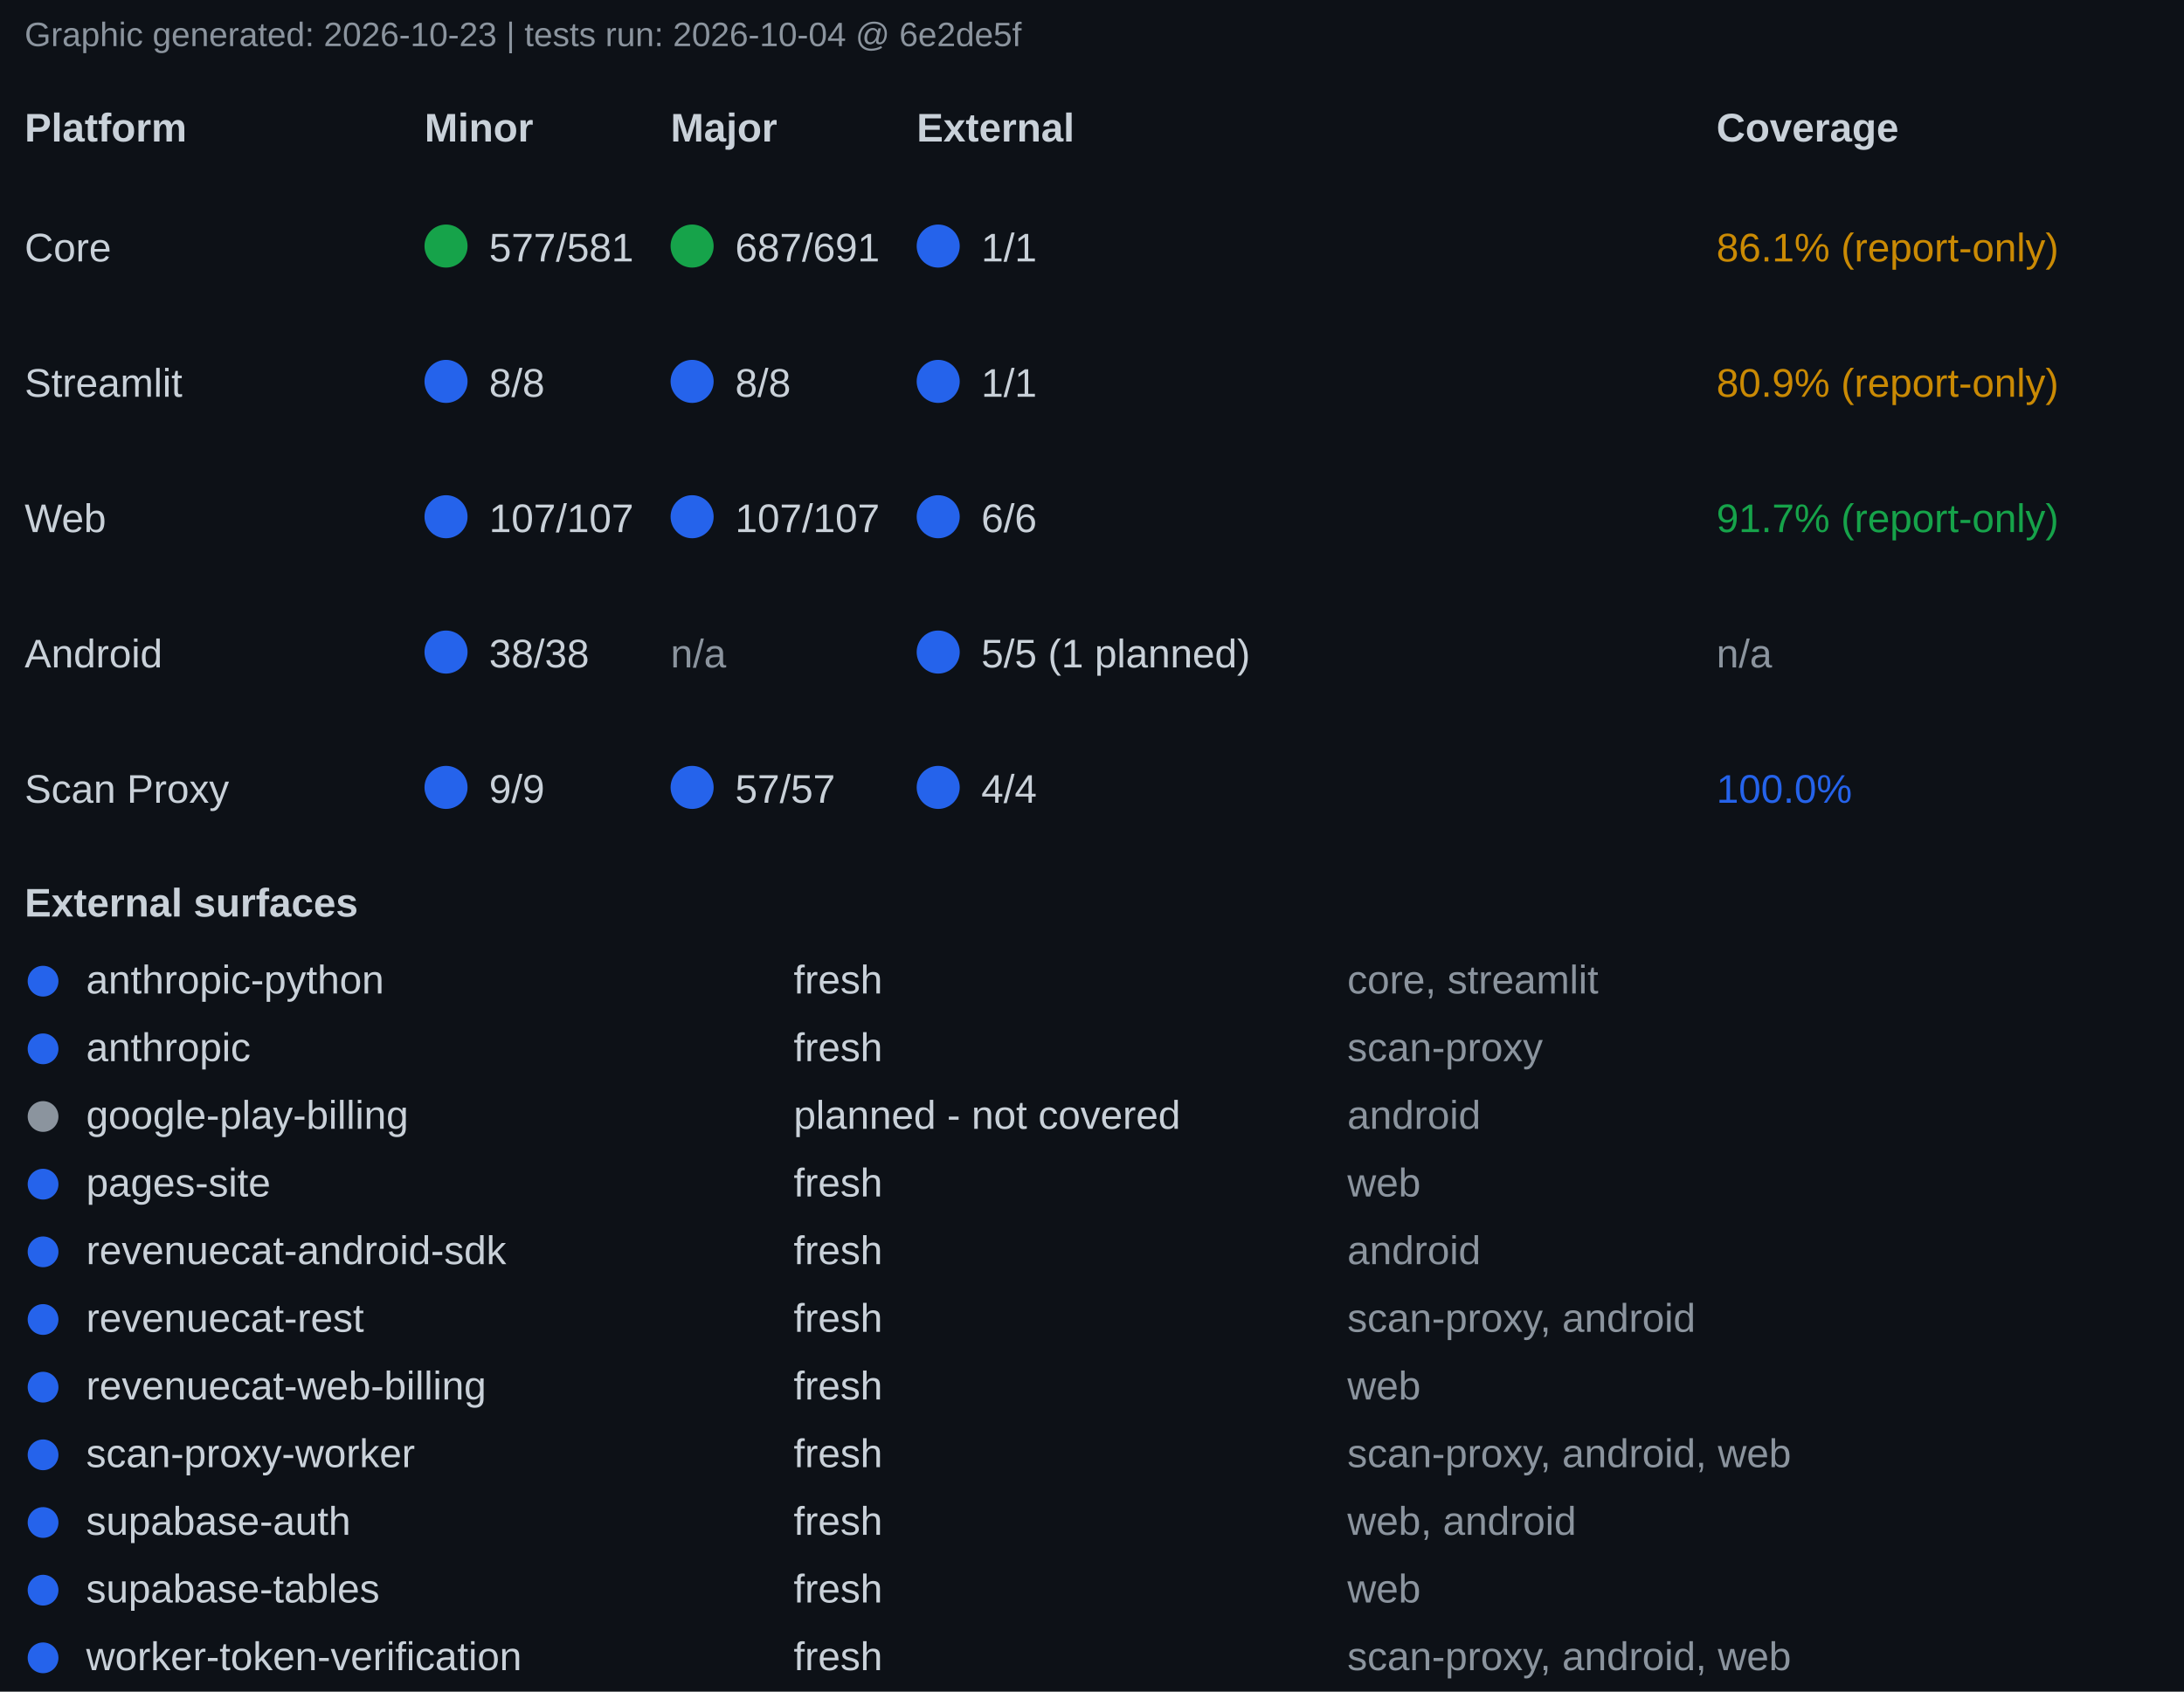
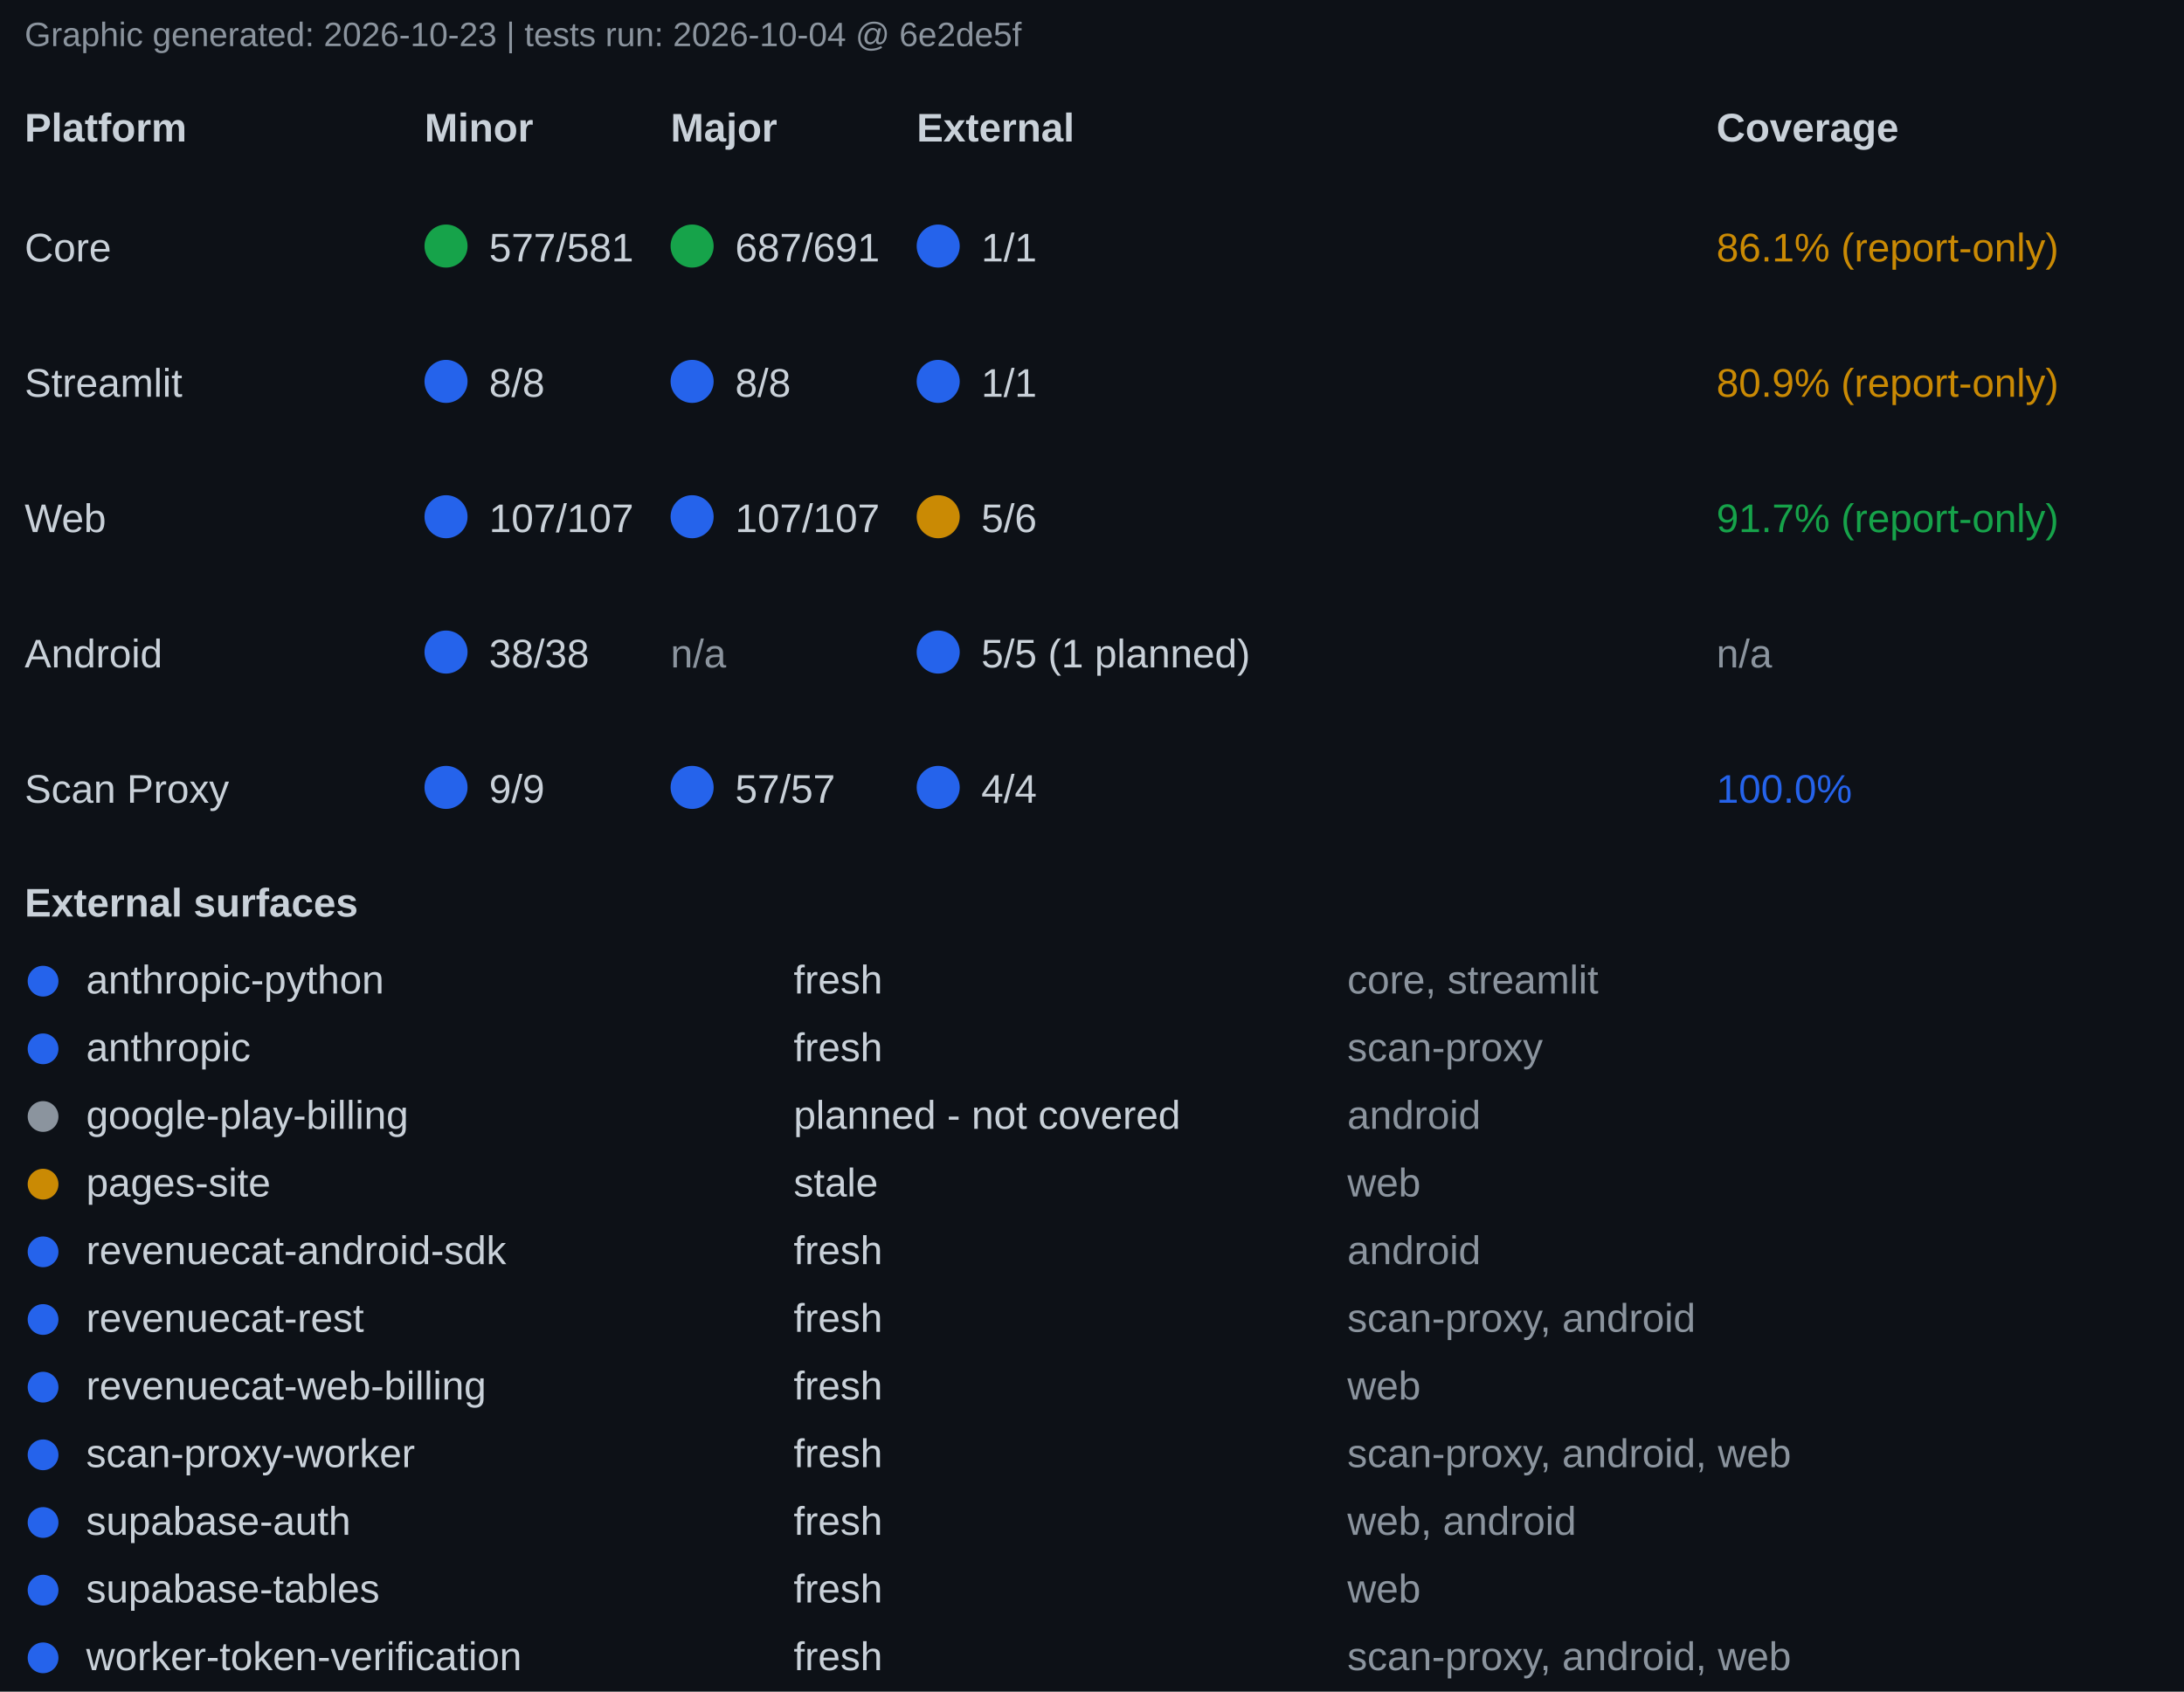
<svg xmlns="http://www.w3.org/2000/svg" width="710" height="550" font-family="Segoe UI, Arial, sans-serif" font-size="13">
  <rect x="0" y="0" width="710" height="550" fill="#0d1117" />
  <text x="8" y="15" fill="#8b949e" font-size="11">Graphic generated: 2026-10-23 | tests run: 2026-10-04 @ 6e2de5f</text>
  <text x="8" y="46" fill="#c9d1d9" font-weight="bold">Platform</text>
  <text x="138" y="46" fill="#c9d1d9" font-weight="bold">Minor</text>
  <text x="218" y="46" fill="#c9d1d9" font-weight="bold">Major</text>
  <text x="298" y="46" fill="#c9d1d9" font-weight="bold">External</text>
  <text x="558" y="46" fill="#c9d1d9" font-weight="bold">Coverage</text>
  <text x="8" y="85" fill="#c9d1d9">Core</text>
  <circle cx="145" cy="80" r="7" fill="#16a34a" />
  <text x="159" y="85" fill="#c9d1d9">577/581</text>
  <circle cx="225" cy="80" r="7" fill="#16a34a" />
  <text x="239" y="85" fill="#c9d1d9">687/691</text>
  <circle cx="305" cy="80" r="7" fill="#2563eb" />
  <text x="319" y="85" fill="#c9d1d9">1/1</text>
  <text x="558" y="85" fill="#ca8a04">86.1% (report-only)</text>
  <text x="8" y="129" fill="#c9d1d9">Streamlit</text>
  <circle cx="145" cy="124" r="7" fill="#2563eb" />
  <text x="159" y="129" fill="#c9d1d9">8/8</text>
  <circle cx="225" cy="124" r="7" fill="#2563eb" />
  <text x="239" y="129" fill="#c9d1d9">8/8</text>
  <circle cx="305" cy="124" r="7" fill="#2563eb" />
  <text x="319" y="129" fill="#c9d1d9">1/1</text>
  <text x="558" y="129" fill="#ca8a04">80.9% (report-only)</text>
  <text x="8" y="173" fill="#c9d1d9">Web</text>
  <circle cx="145" cy="168" r="7" fill="#2563eb" />
  <text x="159" y="173" fill="#c9d1d9">107/107</text>
  <circle cx="225" cy="168" r="7" fill="#2563eb" />
  <text x="239" y="173" fill="#c9d1d9">107/107</text>
-   <circle cx="305" cy="168" r="7" fill="#2563eb" />
-   <text x="319" y="173" fill="#c9d1d9">6/6</text>
+   <circle cx="305" cy="168" r="7" fill="#ca8a04" />
+   <text x="319" y="173" fill="#c9d1d9">5/6</text>
  <text x="558" y="173" fill="#16a34a">91.7% (report-only)</text>
  <text x="8" y="217" fill="#c9d1d9">Android</text>
  <circle cx="145" cy="212" r="7" fill="#2563eb" />
  <text x="159" y="217" fill="#c9d1d9">38/38</text>
  <text x="218" y="217" fill="#8b949e">n/a</text>
  <circle cx="305" cy="212" r="7" fill="#2563eb" />
  <text x="319" y="217" fill="#c9d1d9">5/5 (1 planned)</text>
  <text x="558" y="217" fill="#8b949e">n/a</text>
  <text x="8" y="261" fill="#c9d1d9">Scan Proxy</text>
  <circle cx="145" cy="256" r="7" fill="#2563eb" />
  <text x="159" y="261" fill="#c9d1d9">9/9</text>
  <circle cx="225" cy="256" r="7" fill="#2563eb" />
  <text x="239" y="261" fill="#c9d1d9">57/57</text>
  <circle cx="305" cy="256" r="7" fill="#2563eb" />
  <text x="319" y="261" fill="#c9d1d9">4/4</text>
  <text x="558" y="261" fill="#2563eb">100.0%</text>
  <text x="8" y="298" fill="#c9d1d9" font-weight="bold">External surfaces</text>
  <circle cx="14" cy="319" r="5" fill="#2563eb" />
  <text x="28" y="323" fill="#c9d1d9">anthropic-python</text>
  <text x="258" y="323" fill="#c9d1d9">fresh</text>
  <text x="438" y="323" fill="#8b949e">core, streamlit</text>
  <circle cx="14" cy="341" r="5" fill="#2563eb" />
  <text x="28" y="345" fill="#c9d1d9">anthropic</text>
  <text x="258" y="345" fill="#c9d1d9">fresh</text>
  <text x="438" y="345" fill="#8b949e">scan-proxy</text>
  <circle cx="14" cy="363" r="5" fill="#8b949e" />
  <text x="28" y="367" fill="#c9d1d9">google-play-billing</text>
  <text x="258" y="367" fill="#c9d1d9">planned - not covered</text>
  <text x="438" y="367" fill="#8b949e">android</text>
-   <circle cx="14" cy="385" r="5" fill="#2563eb" />
+   <circle cx="14" cy="385" r="5" fill="#ca8a04" />
  <text x="28" y="389" fill="#c9d1d9">pages-site</text>
-   <text x="258" y="389" fill="#c9d1d9">fresh</text>
+   <text x="258" y="389" fill="#c9d1d9">stale</text>
  <text x="438" y="389" fill="#8b949e">web</text>
  <circle cx="14" cy="407" r="5" fill="#2563eb" />
  <text x="28" y="411" fill="#c9d1d9">revenuecat-android-sdk</text>
  <text x="258" y="411" fill="#c9d1d9">fresh</text>
  <text x="438" y="411" fill="#8b949e">android</text>
  <circle cx="14" cy="429" r="5" fill="#2563eb" />
  <text x="28" y="433" fill="#c9d1d9">revenuecat-rest</text>
  <text x="258" y="433" fill="#c9d1d9">fresh</text>
  <text x="438" y="433" fill="#8b949e">scan-proxy, android</text>
  <circle cx="14" cy="451" r="5" fill="#2563eb" />
  <text x="28" y="455" fill="#c9d1d9">revenuecat-web-billing</text>
  <text x="258" y="455" fill="#c9d1d9">fresh</text>
  <text x="438" y="455" fill="#8b949e">web</text>
  <circle cx="14" cy="473" r="5" fill="#2563eb" />
  <text x="28" y="477" fill="#c9d1d9">scan-proxy-worker</text>
  <text x="258" y="477" fill="#c9d1d9">fresh</text>
  <text x="438" y="477" fill="#8b949e">scan-proxy, android, web</text>
  <circle cx="14" cy="495" r="5" fill="#2563eb" />
  <text x="28" y="499" fill="#c9d1d9">supabase-auth</text>
  <text x="258" y="499" fill="#c9d1d9">fresh</text>
  <text x="438" y="499" fill="#8b949e">web, android</text>
  <circle cx="14" cy="517" r="5" fill="#2563eb" />
  <text x="28" y="521" fill="#c9d1d9">supabase-tables</text>
  <text x="258" y="521" fill="#c9d1d9">fresh</text>
  <text x="438" y="521" fill="#8b949e">web</text>
  <circle cx="14" cy="539" r="5" fill="#2563eb" />
  <text x="28" y="543" fill="#c9d1d9">worker-token-verification</text>
  <text x="258" y="543" fill="#c9d1d9">fresh</text>
  <text x="438" y="543" fill="#8b949e">scan-proxy, android, web</text>
</svg>
